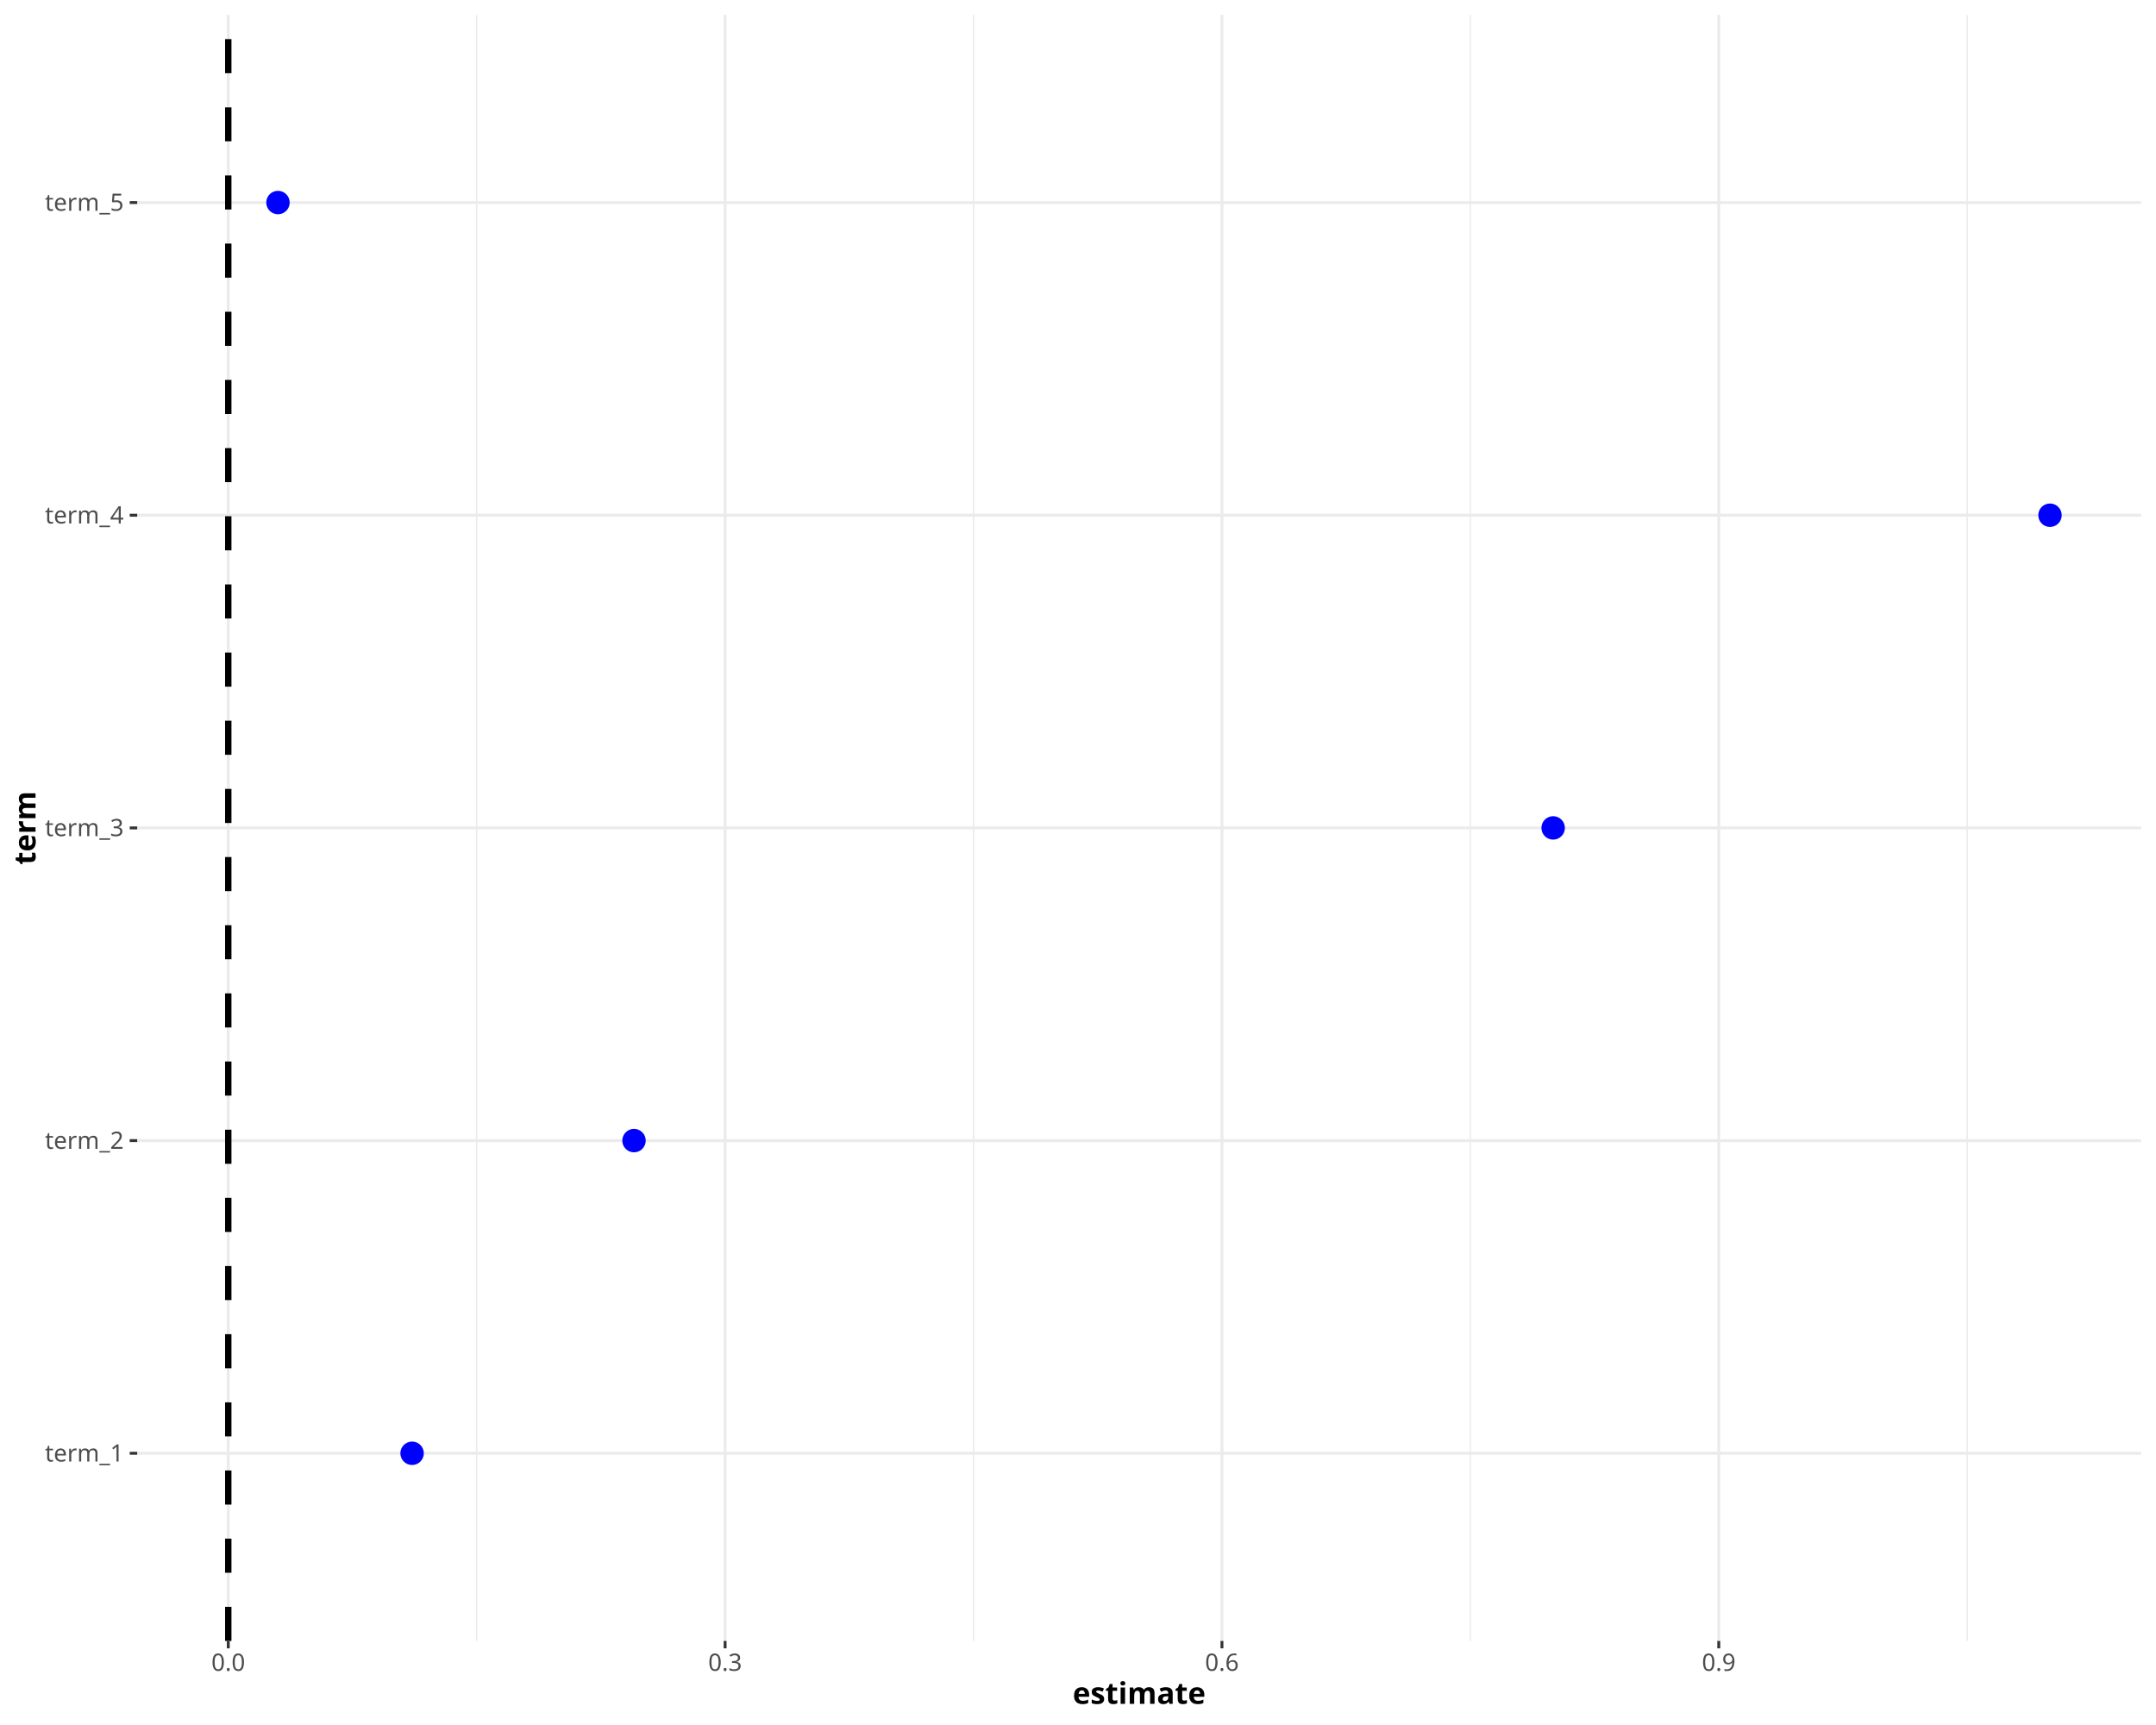
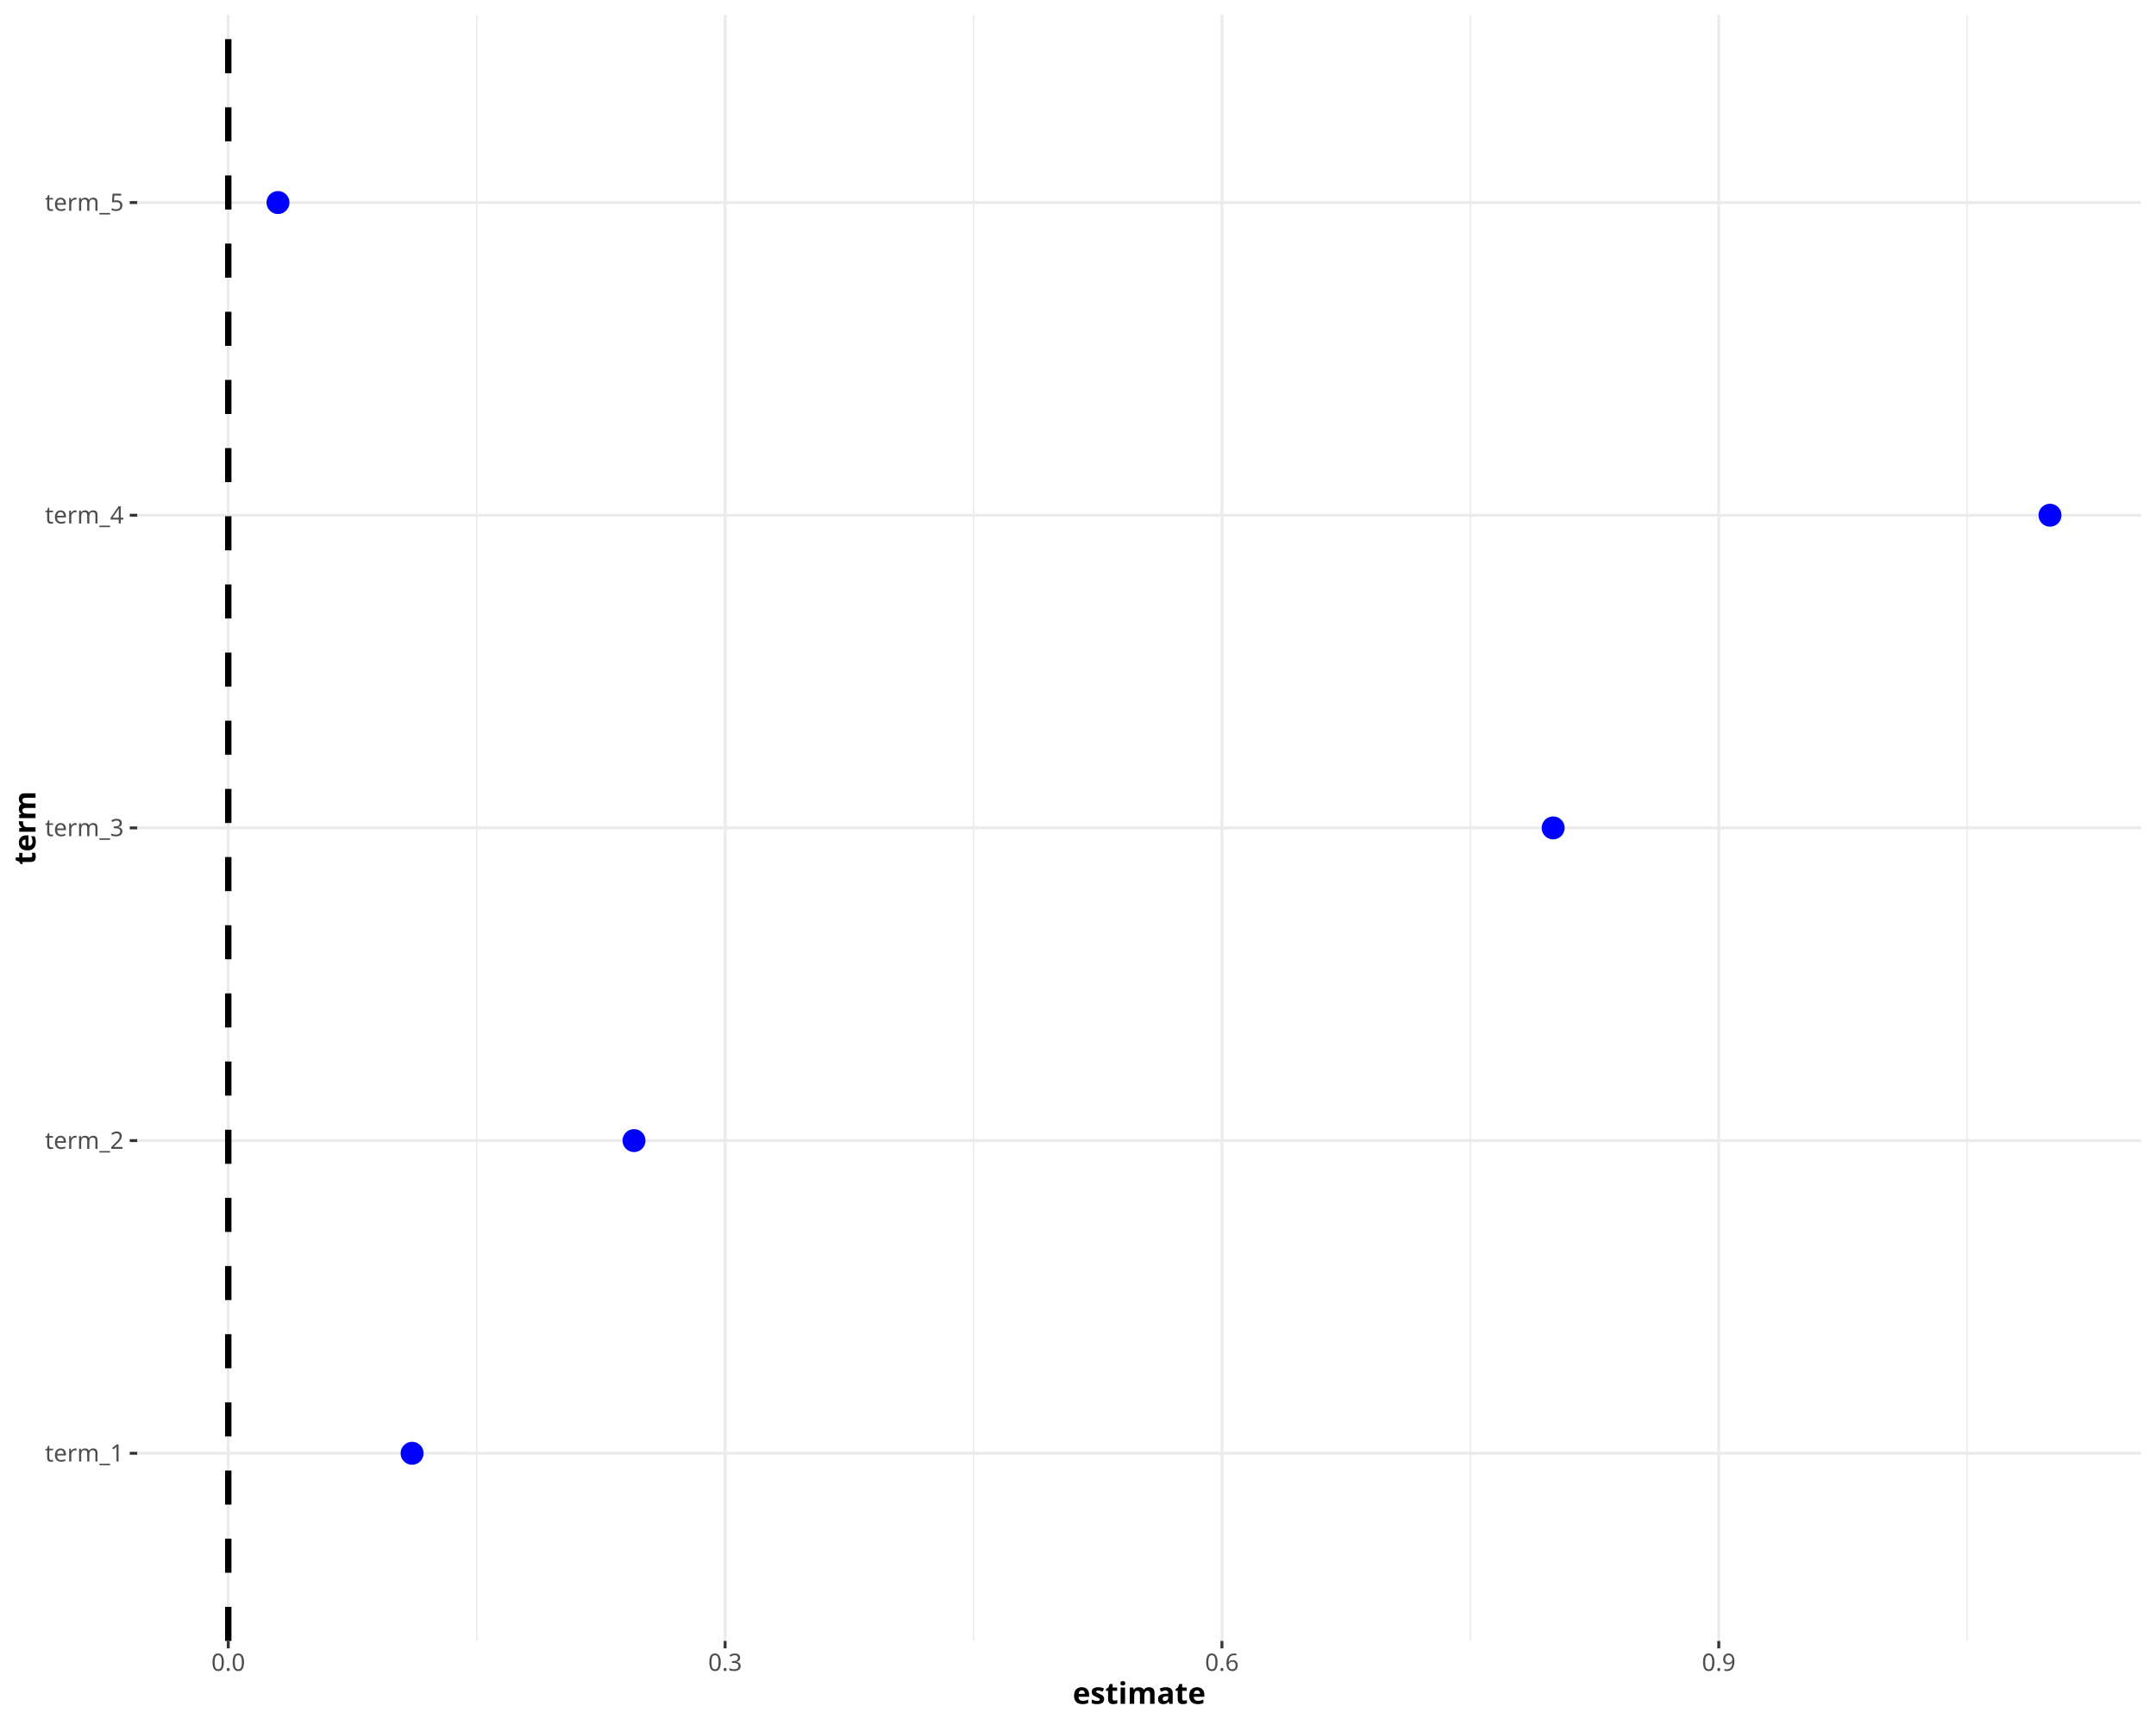
<svg xmlns="http://www.w3.org/2000/svg" class="svglite" data-engine-version="2.0" width="720.00pt" height="576.00pt" viewBox="0 0 720.00 576.00">
  <defs>
    <style type="text/css">
    .svglite line, .svglite polyline, .svglite polygon, .svglite path, .svglite rect, .svglite circle {
      fill: none;
      stroke: #000000;
      stroke-linecap: round;
      stroke-linejoin: round;
      stroke-miterlimit: 10.00;
    }
  </style>
  </defs>
  <rect width="100%" height="100%" style="stroke: none; fill: #FFFFFF;" />
  <defs>
    <clipPath id="cpMC4wMHw3MjAuMDB8MC4wMHw1NzYuMDA=">
      <rect x="0.00" y="0.00" width="720.00" height="576.00" />
    </clipPath>
  </defs>
  <g clip-path="url(#cpMC4wMHw3MjAuMDB8MC4wMHw1NzYuMDA=)">
    <rect x="0.00" y="0.00" width="720.00" height="576.00" style="stroke-width: 0.97; stroke: #FFFFFF; fill: #FFFFFF;" />
  </g>
  <defs>
    <clipPath id="cpNDUuODJ8NzE1LjAyfDQuOTh8NTQ3Ljky">
      <rect x="45.82" y="4.98" width="669.20" height="542.94" />
    </clipPath>
  </defs>
  <g clip-path="url(#cpNDUuODJ8NzE1LjAyfDQuOTh8NTQ3Ljky)">
    <rect x="45.82" y="4.98" width="669.20" height="542.94" style="stroke-width: 0.97; stroke: none; fill: #FFFFFF;" />
    <polyline points="159.19,547.92 159.19,4.98 " style="stroke-width: 0.48; stroke: #EBEBEB; stroke-linecap: butt;" />
    <polyline points="325.11,547.92 325.11,4.98 " style="stroke-width: 0.48; stroke: #EBEBEB; stroke-linecap: butt;" />
    <polyline points="491.03,547.92 491.03,4.98 " style="stroke-width: 0.48; stroke: #EBEBEB; stroke-linecap: butt;" />
    <polyline points="656.95,547.92 656.95,4.98 " style="stroke-width: 0.48; stroke: #EBEBEB; stroke-linecap: butt;" />
    <polyline points="45.82,485.27 715.02,485.27 " style="stroke-width: 0.97; stroke: #EBEBEB; stroke-linecap: butt;" />
    <polyline points="45.82,380.86 715.02,380.86 " style="stroke-width: 0.97; stroke: #EBEBEB; stroke-linecap: butt;" />
    <polyline points="45.82,276.45 715.02,276.45 " style="stroke-width: 0.97; stroke: #EBEBEB; stroke-linecap: butt;" />
    <polyline points="45.82,172.04 715.02,172.04 " style="stroke-width: 0.97; stroke: #EBEBEB; stroke-linecap: butt;" />
    <polyline points="45.82,67.63 715.02,67.63 " style="stroke-width: 0.97; stroke: #EBEBEB; stroke-linecap: butt;" />
    <polyline points="76.23,547.92 76.23,4.98 " style="stroke-width: 0.97; stroke: #EBEBEB; stroke-linecap: butt;" />
    <polyline points="242.15,547.92 242.15,4.98 " style="stroke-width: 0.97; stroke: #EBEBEB; stroke-linecap: butt;" />
    <polyline points="408.07,547.92 408.07,4.98 " style="stroke-width: 0.97; stroke: #EBEBEB; stroke-linecap: butt;" />
    <polyline points="573.99,547.92 573.99,4.98 " style="stroke-width: 0.97; stroke: #EBEBEB; stroke-linecap: butt;" />
-     <circle cx="137.62" cy="485.27" r="3.56" style="stroke-width: 0.71; stroke: #0000FF; fill: #0000FF;" />
-     <circle cx="211.73" cy="380.86" r="3.56" style="stroke-width: 0.71; stroke: #0000FF; fill: #0000FF;" />
-     <circle cx="518.68" cy="276.45" r="3.56" style="stroke-width: 0.71; stroke: #0000FF; fill: #0000FF;" />
-     <circle cx="684.60" cy="172.04" r="3.56" style="stroke-width: 0.71; stroke: #0000FF; fill: #0000FF;" />
-     <circle cx="92.83" cy="67.63" r="3.56" style="stroke-width: 0.71; stroke: #0000FF; fill: #0000FF;" />
+     <circle cx="137.62" cy="485.27" r="3.52" style="stroke-width: 0.64; stroke: #0000FF; fill: #0000FF;" />
+     <circle cx="211.73" cy="380.86" r="3.52" style="stroke-width: 0.64; stroke: #0000FF; fill: #0000FF;" />
+     <circle cx="518.68" cy="276.45" r="3.52" style="stroke-width: 0.64; stroke: #0000FF; fill: #0000FF;" />
+     <circle cx="684.60" cy="172.04" r="3.52" style="stroke-width: 0.64; stroke: #0000FF; fill: #0000FF;" />
+     <circle cx="92.83" cy="67.63" r="3.52" style="stroke-width: 0.64; stroke: #0000FF; fill: #0000FF;" />
    <line x1="76.23" y1="547.92" x2="76.23" y2="4.98" style="stroke-width: 2.13; stroke-dasharray: 11.38,11.38; stroke-linecap: butt;" />
  </g>
  <g clip-path="url(#cpMC4wMHw3MjAuMDB8MC4wMHw1NzYuMDA=)">
    <text x="41.33" y="488.03" text-anchor="end" style="font-size: 8.00px; fill: #4D4D4D; font-family: sans;" textLength="24.90px" lengthAdjust="spacingAndGlyphs">term_1</text>
    <text x="41.33" y="383.62" text-anchor="end" style="font-size: 8.00px; fill: #4D4D4D; font-family: sans;" textLength="24.90px" lengthAdjust="spacingAndGlyphs">term_2</text>
    <text x="41.33" y="279.20" text-anchor="end" style="font-size: 8.00px; fill: #4D4D4D; font-family: sans;" textLength="24.90px" lengthAdjust="spacingAndGlyphs">term_3</text>
    <text x="41.33" y="174.79" text-anchor="end" style="font-size: 8.00px; fill: #4D4D4D; font-family: sans;" textLength="24.90px" lengthAdjust="spacingAndGlyphs">term_4</text>
    <text x="41.33" y="70.38" text-anchor="end" style="font-size: 8.00px; fill: #4D4D4D; font-family: sans;" textLength="24.90px" lengthAdjust="spacingAndGlyphs">term_5</text>
    <polyline points="43.32,485.27 45.82,485.27 " style="stroke-width: 0.97; stroke: #333333; stroke-linecap: butt;" />
    <polyline points="43.32,380.86 45.82,380.86 " style="stroke-width: 0.97; stroke: #333333; stroke-linecap: butt;" />
    <polyline points="43.32,276.45 45.82,276.45 " style="stroke-width: 0.97; stroke: #333333; stroke-linecap: butt;" />
    <polyline points="43.32,172.04 45.82,172.04 " style="stroke-width: 0.97; stroke: #333333; stroke-linecap: butt;" />
    <polyline points="43.32,67.63 45.82,67.63 " style="stroke-width: 0.97; stroke: #333333; stroke-linecap: butt;" />
    <polyline points="76.23,550.41 76.23,547.92 " style="stroke-width: 0.97; stroke: #333333; stroke-linecap: butt;" />
    <polyline points="242.15,550.41 242.15,547.92 " style="stroke-width: 0.97; stroke: #333333; stroke-linecap: butt;" />
    <polyline points="408.07,550.41 408.07,547.92 " style="stroke-width: 0.97; stroke: #333333; stroke-linecap: butt;" />
    <polyline points="573.99,550.41 573.99,547.92 " style="stroke-width: 0.97; stroke: #333333; stroke-linecap: butt;" />
    <text x="76.23" y="557.91" text-anchor="middle" style="font-size: 8.00px; fill: #4D4D4D; font-family: sans;" textLength="11.12px" lengthAdjust="spacingAndGlyphs">0.0</text>
    <text x="242.15" y="557.91" text-anchor="middle" style="font-size: 8.00px; fill: #4D4D4D; font-family: sans;" textLength="11.12px" lengthAdjust="spacingAndGlyphs">0.3</text>
    <text x="408.07" y="557.91" text-anchor="middle" style="font-size: 8.00px; fill: #4D4D4D; font-family: sans;" textLength="11.12px" lengthAdjust="spacingAndGlyphs">0.6</text>
    <text x="573.99" y="557.91" text-anchor="middle" style="font-size: 8.00px; fill: #4D4D4D; font-family: sans;" textLength="11.12px" lengthAdjust="spacingAndGlyphs">0.9</text>
    <text x="380.42" y="568.94" text-anchor="middle" style="font-size: 10.00px; font-weight: bold; font-family: sans;" textLength="37.80px" lengthAdjust="spacingAndGlyphs">estimate</text>
    <text transform="translate(11.86,276.45) rotate(-90)" text-anchor="middle" style="font-size: 10.00px; font-weight: bold; font-family: sans;" textLength="20.00px" lengthAdjust="spacingAndGlyphs">term</text>
  </g>
</svg>
